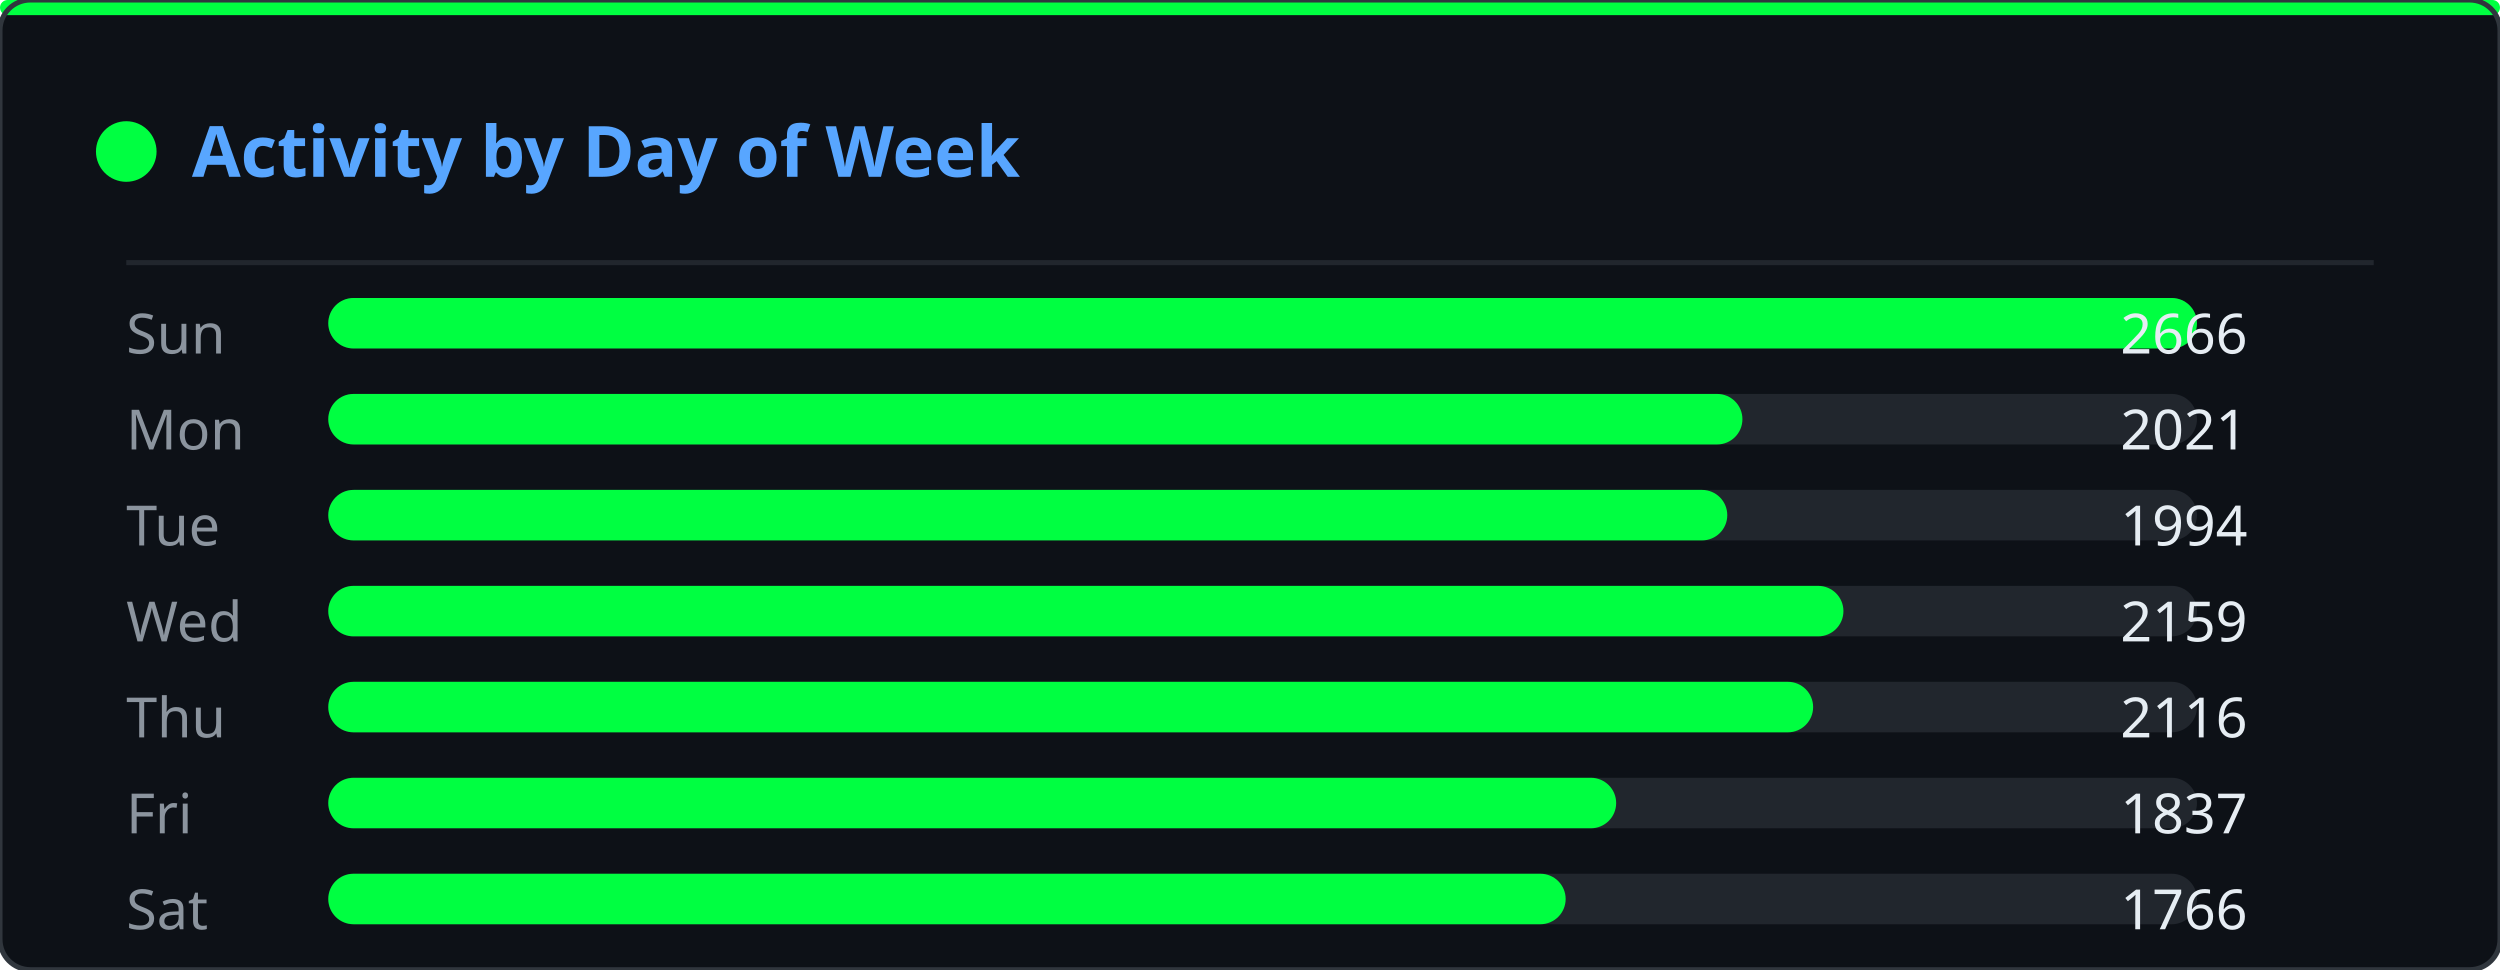
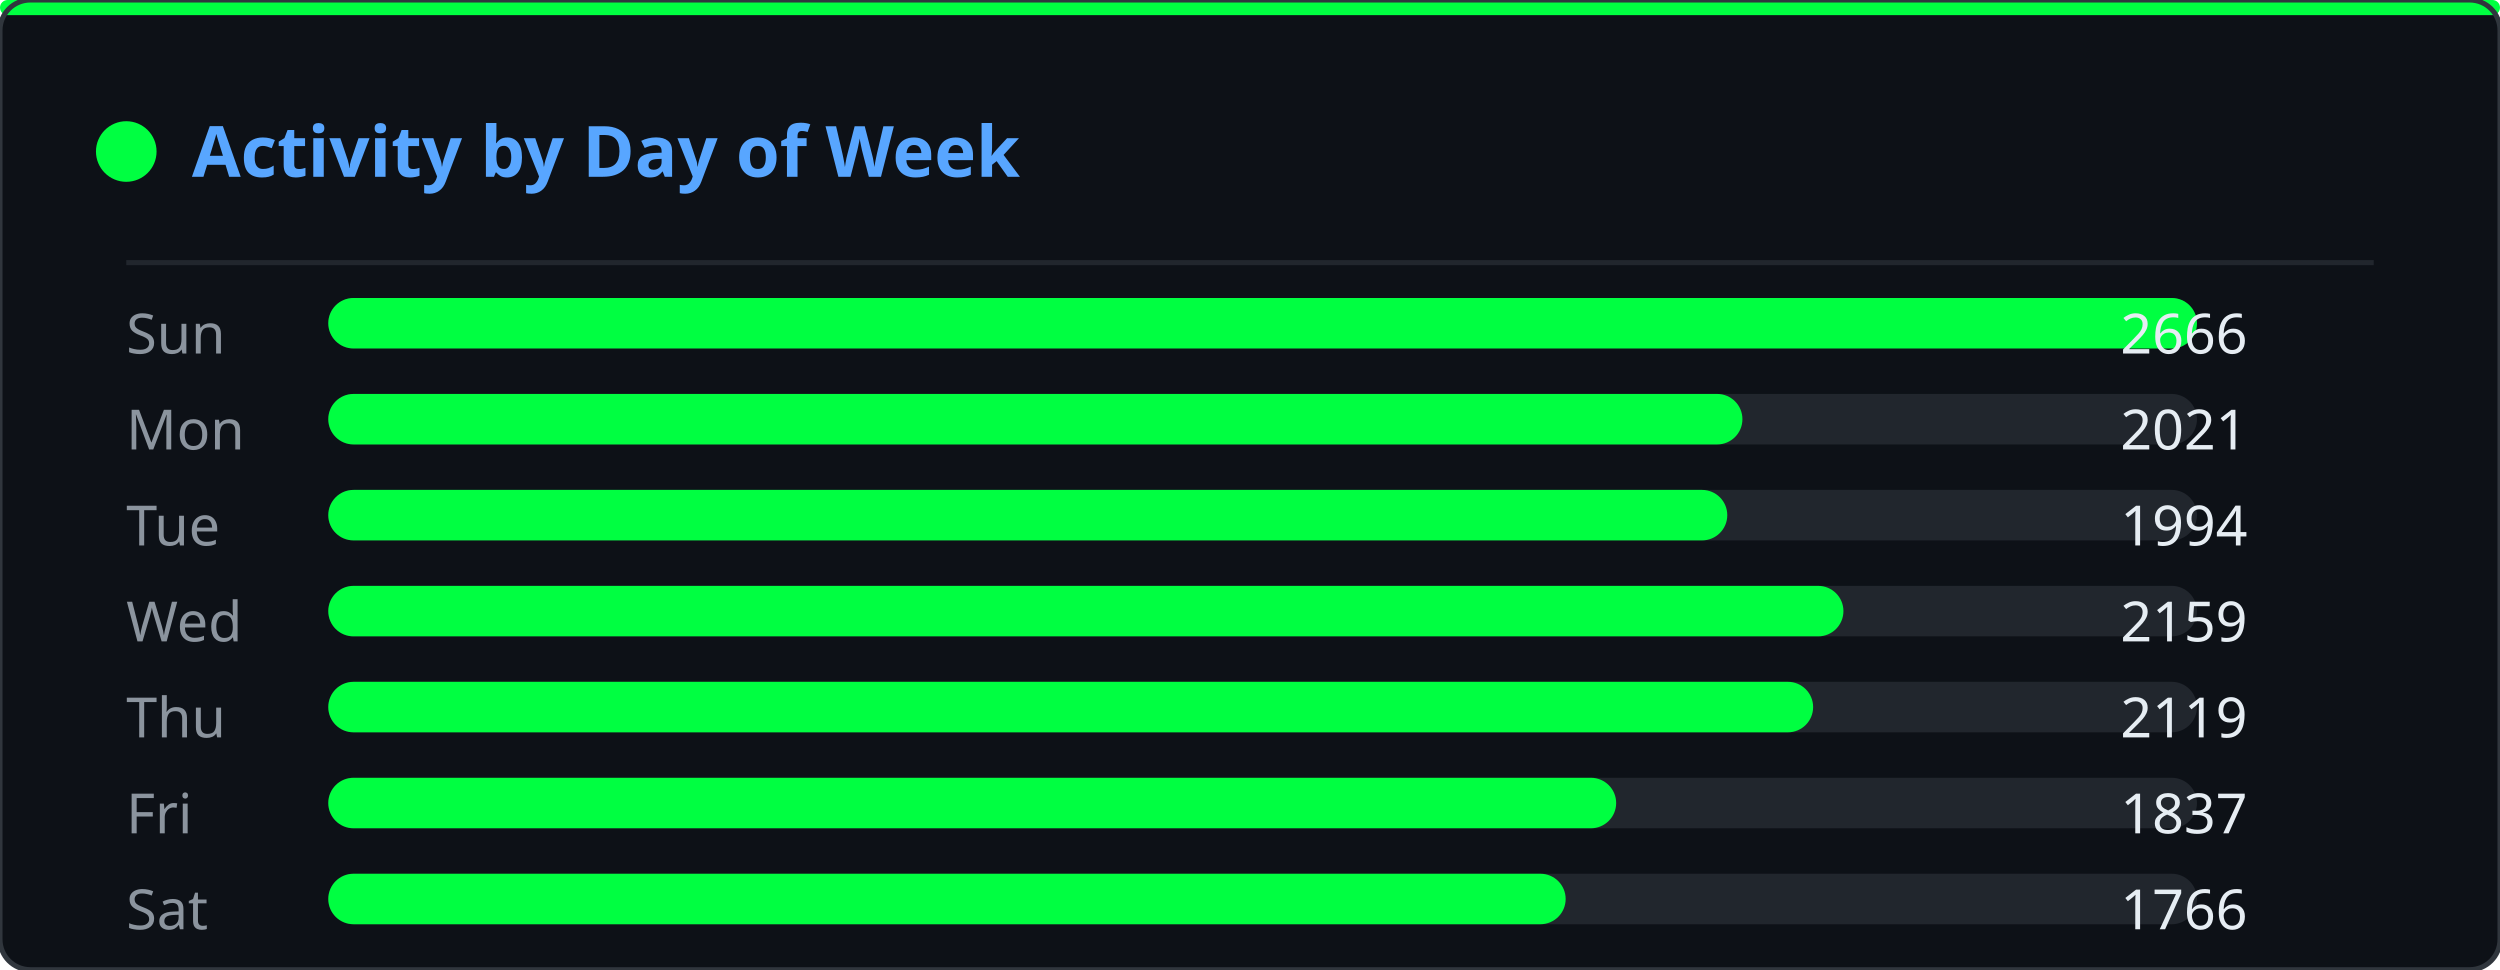
<svg xmlns="http://www.w3.org/2000/svg" width="495" height="192" viewBox="0 0 495 192">
  <defs>
    <clipPath id="ghm-clip">
      <rect width="495" height="192" rx="6" />
    </clipPath>
  </defs>
  <rect width="495" height="192" rx="6" fill="#0d1117" />
  <g clip-path="url(#ghm-clip)">
-     <g opacity="0.10">
-       <style>@keyframes ghm0{from{transform:translateY(-74px)}to{transform:translateY(206px)}}@keyframes ghm1{from{transform:translateY(-46px)}to{transform:translateY(206px)}}@keyframes ghm2{from{transform:translateY(-46px)}to{transform:translateY(206px)}}@keyframes ghm3{from{transform:translateY(-46px)}to{transform:translateY(206px)}}@keyframes ghm4{from{transform:translateY(-46px)}to{transform:translateY(206px)}}@keyframes ghm5{from{transform:translateY(-46px)}to{transform:translateY(206px)}}@keyframes ghm6{from{transform:translateY(-46px)}to{transform:translateY(206px)}}@keyframes ghm7{from{transform:translateY(-46px)}to{transform:translateY(206px)}}@keyframes ghm8{from{transform:translateY(-46px)}to{transform:translateY(206px)}}@keyframes ghm9{from{transform:translateY(-46px)}to{transform:translateY(206px)}}@keyframes ghm10{from{transform:translateY(-46px)}to{transform:translateY(206px)}}@keyframes ghm11{from{transform:translateY(-46px)}to{transform:translateY(206px)}}@keyframes ghm12{from{transform:translateY(-46px)}to{transform:translateY(206px)}}@keyframes ghm13{from{transform:translateY(-46px)}to{transform:translateY(206px)}}@keyframes ghm14{from{transform:translateY(-46px)}to{transform:translateY(206px)}}@keyframes ghm15{from{transform:translateY(-46px)}to{transform:translateY(206px)}}@keyframes ghm16{from{transform:translateY(-46px)}to{transform:translateY(206px)}}@keyframes ghm17{from{transform:translateY(-46px)}to{transform:translateY(206px)}}@keyframes ghm18{from{transform:translateY(-46px)}to{transform:translateY(206px)}}@keyframes ghm19{from{transform:translateY(-46px)}to{transform:translateY(206px)}}</style>
+     <g opacity="0.22">
+       <style>@keyframes ghm0{from{transform:translateY(-74px)}to{transform:translateY(206px)}}@keyframes ghm1{from{transform:translateY(-46px)}to{transform:translateY(206px)}}@keyframes ghm2{from{transform:translateY(-46px)}to{transform:translateY(206px)}}@keyframes ghm3{from{transform:translateY(-46px)}to{transform:translateY(206px)}}@keyframes ghm4{from{transform:translateY(-46px)}to{transform:translateY(206px)}}@keyframes ghm5{from{transform:translateY(-46px)}to{transform:translateY(206px)}}@keyframes ghm6{from{transform:translateY(-46px)}to{transform:translateY(206px)}}@keyframes ghm7{from{transform:translateY(-46px)}to{transform:translateY(206px)}}@keyframes ghm8{from{transform:translateY(-46px)}to{transform:translateY(206px)}}@keyframes ghm9{from{transform:translateY(-46px)}to{transform:translateY(206px)}}@keyframes ghm10{from{transform:translateY(-46px)}to{transform:translateY(206px)}}@keyframes ghm11{from{transform:translateY(-46px)}to{transform:translateY(206px)}}@keyframes ghm12{from{transform:translateY(-46px)}to{transform:translateY(206px)}}@keyframes ghm13{from{transform:translateY(-46px)}to{transform:translateY(206px)}}@keyframes ghm14{from{transform:translateY(-46px)}to{transform:translateY(206px)}}@keyframes ghm15{from{transform:translateY(-46px)}to{transform:translateY(206px)}}@keyframes ghm16{from{transform:translateY(-46px)}to{transform:translateY(206px)}}@keyframes ghm17{from{transform:translateY(-46px)}to{transform:translateY(206px)}}@keyframes ghm18{from{transform:translateY(-46px)}to{transform:translateY(206px)}}@keyframes ghm19{from{transform:translateY(-46px)}to{transform:translateY(206px)}}@keyframes ghm20{from{transform:translateY(-46px)}to{transform:translateY(206px)}}@keyframes ghm21{from{transform:translateY(-46px)}to{transform:translateY(206px)}}@keyframes ghm22{from{transform:translateY(-46px)}to{transform:translateY(206px)}}@keyframes ghm23{from{transform:translateY(-46px)}to{transform:translateY(206px)}}@keyframes ghm24{from{transform:translateY(-46px)}to{transform:translateY(206px)}}@keyframes ghm25{from{transform:translateY(-46px)}to{transform:translateY(206px)}}@keyframes ghm26{from{transform:translateY(-46px)}to{transform:translateY(206px)}}@keyframes ghm27{from{transform:translateY(-46px)}to{transform:translateY(206px)}}@keyframes ghm28{from{transform:translateY(-46px)}to{transform:translateY(206px)}}@keyframes ghm29{from{transform:translateY(-46px)}to{transform:translateY(206px)}}@keyframes ghm30{from{transform:translateY(-46px)}to{transform:translateY(206px)}}@keyframes ghm31{from{transform:translateY(-46px)}to{transform:translateY(206px)}}@keyframes ghm32{from{transform:translateY(-46px)}to{transform:translateY(206px)}}@keyframes ghm33{from{transform:translateY(-46px)}to{transform:translateY(206px)}}@keyframes ghm34{from{transform:translateY(-46px)}to{transform:translateY(206px)}}@keyframes ghm35{from{transform:translateY(-46px)}to{transform:translateY(206px)}}@keyframes ghm36{from{transform:translateY(-46px)}to{transform:translateY(206px)}}@keyframes ghm37{from{transform:translateY(-46px)}to{transform:translateY(206px)}}</style>
      <g style="animation:ghm0 1.57s linear infinite;animation-delay:-0.90s">
        <text x="51" y="0" font-family="monospace" font-size="12" fill="#00ff41">ﾇ</text>
        <text x="51" y="-14" font-family="monospace" font-size="12" fill="#00ff41" opacity="0.83">ｩ</text>
        <text x="51" y="-28" font-family="monospace" font-size="12" fill="#00ff41" opacity="0.67">ﾏ</text>
        <text x="51" y="-42" font-family="monospace" font-size="12" fill="#00ff41" opacity="0.50">ﾖ</text>
        <text x="51" y="-56" font-family="monospace" font-size="12" fill="#00ff41" opacity="0.33">ｶ</text>
        <text x="51" y="-70" font-family="monospace" font-size="12" fill="#00ff41" opacity="0.17">ﾇ</text>
      </g>
      <g style="animation:ghm1 2.57s linear infinite;animation-delay:-0.67s">
        <text x="56" y="0" font-family="monospace" font-size="12" fill="#00ff41">ﾀ</text>
        <text x="56" y="-14" font-family="monospace" font-size="12" fill="#00ff41" opacity="0.75">4</text>
        <text x="56" y="-28" font-family="monospace" font-size="12" fill="#00ff41" opacity="0.50">ｺ</text>
        <text x="56" y="-42" font-family="monospace" font-size="12" fill="#00ff41" opacity="0.25">ﾄ</text>
      </g>
      <g style="animation:ghm2 2.24s linear infinite;animation-delay:-0.15s">
        <text x="295" y="0" font-family="monospace" font-size="12" fill="#00ff41">ｳ</text>
        <text x="295" y="-14" font-family="monospace" font-size="12" fill="#00ff41" opacity="0.75">ﾁ</text>
        <text x="295" y="-28" font-family="monospace" font-size="12" fill="#00ff41" opacity="0.50">ｾ</text>
        <text x="295" y="-42" font-family="monospace" font-size="12" fill="#00ff41" opacity="0.25">ﾍ</text>
      </g>
      <g style="animation:ghm3 1.99s linear infinite;animation-delay:-0.92s">
        <text x="46" y="0" font-family="monospace" font-size="12" fill="#00ff41">ﾛ</text>
        <text x="46" y="-14" font-family="monospace" font-size="12" fill="#00ff41" opacity="0.75">ﾜ</text>
        <text x="46" y="-28" font-family="monospace" font-size="12" fill="#00ff41" opacity="0.50">ｪ</text>
        <text x="46" y="-42" font-family="monospace" font-size="12" fill="#00ff41" opacity="0.25">8</text>
      </g>
      <g style="animation:ghm4 1.84s linear infinite;animation-delay:-0.38s">
        <text x="43" y="0" font-family="monospace" font-size="12" fill="#00ff41">3</text>
        <text x="43" y="-14" font-family="monospace" font-size="12" fill="#00ff41" opacity="0.75">ﾃ</text>
        <text x="43" y="-28" font-family="monospace" font-size="12" fill="#00ff41" opacity="0.50">ﾋ</text>
        <text x="43" y="-42" font-family="monospace" font-size="12" fill="#00ff41" opacity="0.25">ﾓ</text>
      </g>
      <g style="animation:ghm5 2.70s linear infinite;animation-delay:-2.61s">
        <text x="28" y="0" font-family="monospace" font-size="12" fill="#00ff41">ｦ</text>
        <text x="28" y="-14" font-family="monospace" font-size="12" fill="#00ff41" opacity="0.75">ﾐ</text>
        <text x="28" y="-28" font-family="monospace" font-size="12" fill="#00ff41" opacity="0.50">9</text>
        <text x="28" y="-42" font-family="monospace" font-size="12" fill="#00ff41" opacity="0.25">9</text>
      </g>
      <g style="animation:ghm6 2.14s linear infinite;animation-delay:-1.62s">
        <text x="379" y="0" font-family="monospace" font-size="12" fill="#00ff41">ﾓ</text>
        <text x="379" y="-14" font-family="monospace" font-size="12" fill="#00ff41" opacity="0.75">ｵ</text>
        <text x="379" y="-28" font-family="monospace" font-size="12" fill="#00ff41" opacity="0.50">ﾈ</text>
        <text x="379" y="-42" font-family="monospace" font-size="12" fill="#00ff41" opacity="0.25">ｵ</text>
      </g>
      <g style="animation:ghm7 2.37s linear infinite;animation-delay:-1.35s">
        <text x="207" y="0" font-family="monospace" font-size="12" fill="#00ff41">ｶ</text>
        <text x="207" y="-14" font-family="monospace" font-size="12" fill="#00ff41" opacity="0.75">ﾁ</text>
        <text x="207" y="-28" font-family="monospace" font-size="12" fill="#00ff41" opacity="0.50">ｼ</text>
        <text x="207" y="-42" font-family="monospace" font-size="12" fill="#00ff41" opacity="0.25">6</text>
      </g>
      <g style="animation:ghm8 1.63s linear infinite;animation-delay:-0.55s">
        <text x="115" y="0" font-family="monospace" font-size="12" fill="#00ff41">ｫ</text>
        <text x="115" y="-14" font-family="monospace" font-size="12" fill="#00ff41" opacity="0.75">ﾝ</text>
        <text x="115" y="-28" font-family="monospace" font-size="12" fill="#00ff41" opacity="0.50">ﾈ</text>
        <text x="115" y="-42" font-family="monospace" font-size="12" fill="#00ff41" opacity="0.25">ﾉ</text>
      </g>
      <g style="animation:ghm9 2.35s linear infinite;animation-delay:-1.04s">
        <text x="377" y="0" font-family="monospace" font-size="12" fill="#00ff41">ｮ</text>
        <text x="377" y="-14" font-family="monospace" font-size="12" fill="#00ff41" opacity="0.75">ﾚ</text>
        <text x="377" y="-28" font-family="monospace" font-size="12" fill="#00ff41" opacity="0.50">ﾌ</text>
        <text x="377" y="-42" font-family="monospace" font-size="12" fill="#00ff41" opacity="0.25">ｴ</text>
      </g>
      <g style="animation:ghm10 1.87s linear infinite;animation-delay:-1.28s">
        <text x="122" y="0" font-family="monospace" font-size="12" fill="#00ff41">ﾃ</text>
        <text x="122" y="-14" font-family="monospace" font-size="12" fill="#00ff41" opacity="0.75">ﾎ</text>
        <text x="122" y="-28" font-family="monospace" font-size="12" fill="#00ff41" opacity="0.50">ﾎ</text>
        <text x="122" y="-42" font-family="monospace" font-size="12" fill="#00ff41" opacity="0.25">ﾖ</text>
      </g>
      <g style="animation:ghm11 3.13s linear infinite;animation-delay:-0.70s">
        <text x="440" y="0" font-family="monospace" font-size="12" fill="#00ff41">ｱ</text>
        <text x="440" y="-14" font-family="monospace" font-size="12" fill="#00ff41" opacity="0.75">ﾈ</text>
        <text x="440" y="-28" font-family="monospace" font-size="12" fill="#00ff41" opacity="0.50">ﾔ</text>
        <text x="440" y="-42" font-family="monospace" font-size="12" fill="#00ff41" opacity="0.25">ﾙ</text>
      </g>
      <g style="animation:ghm12 3.15s linear infinite;animation-delay:-2.99s">
        <text x="150" y="0" font-family="monospace" font-size="12" fill="#00ff41">ﾏ</text>
        <text x="150" y="-14" font-family="monospace" font-size="12" fill="#00ff41" opacity="0.75">ﾀ</text>
        <text x="150" y="-28" font-family="monospace" font-size="12" fill="#00ff41" opacity="0.50">ﾈ</text>
        <text x="150" y="-42" font-family="monospace" font-size="12" fill="#00ff41" opacity="0.25">ｺ</text>
      </g>
      <g style="animation:ghm13 2.21s linear infinite;animation-delay:-0.72s">
        <text x="183" y="0" font-family="monospace" font-size="12" fill="#00ff41">ﾐ</text>
        <text x="183" y="-14" font-family="monospace" font-size="12" fill="#00ff41" opacity="0.75">ｻ</text>
        <text x="183" y="-28" font-family="monospace" font-size="12" fill="#00ff41" opacity="0.50">1</text>
        <text x="183" y="-42" font-family="monospace" font-size="12" fill="#00ff41" opacity="0.25">ﾏ</text>
      </g>
      <g style="animation:ghm14 1.77s linear infinite;animation-delay:-1.04s">
        <text x="351" y="0" font-family="monospace" font-size="12" fill="#00ff41">ﾚ</text>
        <text x="351" y="-14" font-family="monospace" font-size="12" fill="#00ff41" opacity="0.75">0</text>
        <text x="351" y="-28" font-family="monospace" font-size="12" fill="#00ff41" opacity="0.50">ｵ</text>
        <text x="351" y="-42" font-family="monospace" font-size="12" fill="#00ff41" opacity="0.25">ﾂ</text>
      </g>
      <g style="animation:ghm15 2.15s linear infinite;animation-delay:-0.98s">
        <text x="176" y="0" font-family="monospace" font-size="12" fill="#00ff41">3</text>
        <text x="176" y="-14" font-family="monospace" font-size="12" fill="#00ff41" opacity="0.75">ﾝ</text>
        <text x="176" y="-28" font-family="monospace" font-size="12" fill="#00ff41" opacity="0.50">ﾅ</text>
        <text x="176" y="-42" font-family="monospace" font-size="12" fill="#00ff41" opacity="0.25">4</text>
      </g>
      <g style="animation:ghm16 3.18s linear infinite;animation-delay:-1.04s">
        <text x="116" y="0" font-family="monospace" font-size="12" fill="#00ff41">ﾁ</text>
        <text x="116" y="-14" font-family="monospace" font-size="12" fill="#00ff41" opacity="0.75">2</text>
        <text x="116" y="-28" font-family="monospace" font-size="12" fill="#00ff41" opacity="0.50">ｲ</text>
        <text x="116" y="-42" font-family="monospace" font-size="12" fill="#00ff41" opacity="0.25">3</text>
      </g>
      <g style="animation:ghm17 3.13s linear infinite;animation-delay:-1.82s">
        <text x="175" y="0" font-family="monospace" font-size="12" fill="#00ff41">ﾎ</text>
        <text x="175" y="-14" font-family="monospace" font-size="12" fill="#00ff41" opacity="0.75">ﾜ</text>
        <text x="175" y="-28" font-family="monospace" font-size="12" fill="#00ff41" opacity="0.50">ｸ</text>
        <text x="175" y="-42" font-family="monospace" font-size="12" fill="#00ff41" opacity="0.25">ｼ</text>
      </g>
      <g style="animation:ghm18 2.52s linear infinite;animation-delay:-1.46s">
        <text x="18" y="0" font-family="monospace" font-size="12" fill="#00ff41">ｷ</text>
        <text x="18" y="-14" font-family="monospace" font-size="12" fill="#00ff41" opacity="0.75">6</text>
        <text x="18" y="-28" font-family="monospace" font-size="12" fill="#00ff41" opacity="0.50">ｩ</text>
        <text x="18" y="-42" font-family="monospace" font-size="12" fill="#00ff41" opacity="0.25">ｸ</text>
      </g>
      <g style="animation:ghm19 1.94s linear infinite;animation-delay:-0.80s">
        <text x="444" y="0" font-family="monospace" font-size="12" fill="#00ff41">ｺ</text>
        <text x="444" y="-14" font-family="monospace" font-size="12" fill="#00ff41" opacity="0.75">ｶ</text>
        <text x="444" y="-28" font-family="monospace" font-size="12" fill="#00ff41" opacity="0.50">ｴ</text>
        <text x="444" y="-42" font-family="monospace" font-size="12" fill="#00ff41" opacity="0.25">ﾓ</text>
+       </g>
+       <g style="animation:ghm20 2.72s linear infinite;animation-delay:-0.41s">
+         <text x="382" y="0" font-family="monospace" font-size="12" fill="#00ff41">3</text>
+         <text x="382" y="-14" font-family="monospace" font-size="12" fill="#00ff41" opacity="0.75">ﾊ</text>
+         <text x="382" y="-28" font-family="monospace" font-size="12" fill="#00ff41" opacity="0.50">ﾓ</text>
+         <text x="382" y="-42" font-family="monospace" font-size="12" fill="#00ff41" opacity="0.25">ｪ</text>
+       </g>
+       <g style="animation:ghm21 1.65s linear infinite;animation-delay:-0.06s">
+         <text x="205" y="0" font-family="monospace" font-size="12" fill="#00ff41">ﾛ</text>
+         <text x="205" y="-14" font-family="monospace" font-size="12" fill="#00ff41" opacity="0.75">0</text>
+         <text x="205" y="-28" font-family="monospace" font-size="12" fill="#00ff41" opacity="0.50">ﾝ</text>
+         <text x="205" y="-42" font-family="monospace" font-size="12" fill="#00ff41" opacity="0.25">ﾘ</text>
+       </g>
+       <g style="animation:ghm22 1.88s linear infinite;animation-delay:-0.11s">
+         <text x="261" y="0" font-family="monospace" font-size="12" fill="#00ff41">ｶ</text>
+         <text x="261" y="-14" font-family="monospace" font-size="12" fill="#00ff41" opacity="0.75">ﾘ</text>
+         <text x="261" y="-28" font-family="monospace" font-size="12" fill="#00ff41" opacity="0.50">4</text>
+         <text x="261" y="-42" font-family="monospace" font-size="12" fill="#00ff41" opacity="0.25">ｹ</text>
+       </g>
+       <g style="animation:ghm23 1.72s linear infinite;animation-delay:-1.29s">
+         <text x="74" y="0" font-family="monospace" font-size="12" fill="#00ff41">ﾖ</text>
+         <text x="74" y="-14" font-family="monospace" font-size="12" fill="#00ff41" opacity="0.75">5</text>
+         <text x="74" y="-28" font-family="monospace" font-size="12" fill="#00ff41" opacity="0.50">ｳ</text>
+         <text x="74" y="-42" font-family="monospace" font-size="12" fill="#00ff41" opacity="0.25">ﾚ</text>
+       </g>
+       <g style="animation:ghm24 3.11s linear infinite;animation-delay:-1.97s">
+         <text x="84" y="0" font-family="monospace" font-size="12" fill="#00ff41">1</text>
+         <text x="84" y="-14" font-family="monospace" font-size="12" fill="#00ff41" opacity="0.75">0</text>
+         <text x="84" y="-28" font-family="monospace" font-size="12" fill="#00ff41" opacity="0.50">ﾘ</text>
+         <text x="84" y="-42" font-family="monospace" font-size="12" fill="#00ff41" opacity="0.25">7</text>
+       </g>
+       <g style="animation:ghm25 2.23s linear infinite;animation-delay:-0.66s">
+         <text x="245" y="0" font-family="monospace" font-size="12" fill="#00ff41">ｿ</text>
+         <text x="245" y="-14" font-family="monospace" font-size="12" fill="#00ff41" opacity="0.75">ﾒ</text>
+         <text x="245" y="-28" font-family="monospace" font-size="12" fill="#00ff41" opacity="0.50">ｨ</text>
+         <text x="245" y="-42" font-family="monospace" font-size="12" fill="#00ff41" opacity="0.25">ｻ</text>
+       </g>
+       <g style="animation:ghm26 3.20s linear infinite;animation-delay:-1.89s">
+         <text x="163" y="0" font-family="monospace" font-size="12" fill="#00ff41">5</text>
+         <text x="163" y="-14" font-family="monospace" font-size="12" fill="#00ff41" opacity="0.75">ﾕ</text>
+         <text x="163" y="-28" font-family="monospace" font-size="12" fill="#00ff41" opacity="0.50">ﾌ</text>
+         <text x="163" y="-42" font-family="monospace" font-size="12" fill="#00ff41" opacity="0.25">ﾌ</text>
+       </g>
+       <g style="animation:ghm27 2.84s linear infinite;animation-delay:-0.59s">
+         <text x="444" y="0" font-family="monospace" font-size="12" fill="#00ff41">ｱ</text>
+         <text x="444" y="-14" font-family="monospace" font-size="12" fill="#00ff41" opacity="0.75">ｪ</text>
+         <text x="444" y="-28" font-family="monospace" font-size="12" fill="#00ff41" opacity="0.50">0</text>
+         <text x="444" y="-42" font-family="monospace" font-size="12" fill="#00ff41" opacity="0.25">3</text>
+       </g>
+       <g style="animation:ghm28 3.04s linear infinite;animation-delay:-0.90s">
+         <text x="416" y="0" font-family="monospace" font-size="12" fill="#00ff41">ﾖ</text>
+         <text x="416" y="-14" font-family="monospace" font-size="12" fill="#00ff41" opacity="0.75">ｹ</text>
+         <text x="416" y="-28" font-family="monospace" font-size="12" fill="#00ff41" opacity="0.50">ﾛ</text>
+         <text x="416" y="-42" font-family="monospace" font-size="12" fill="#00ff41" opacity="0.25">ﾝ</text>
+       </g>
+       <g style="animation:ghm29 3.08s linear infinite;animation-delay:-2.24s">
+         <text x="71" y="0" font-family="monospace" font-size="12" fill="#00ff41">ｳ</text>
+         <text x="71" y="-14" font-family="monospace" font-size="12" fill="#00ff41" opacity="0.75">4</text>
+         <text x="71" y="-28" font-family="monospace" font-size="12" fill="#00ff41" opacity="0.50">ﾒ</text>
+         <text x="71" y="-42" font-family="monospace" font-size="12" fill="#00ff41" opacity="0.25">ｾ</text>
+       </g>
+       <g style="animation:ghm30 1.64s linear infinite;animation-delay:-1.17s">
+         <text x="311" y="0" font-family="monospace" font-size="12" fill="#00ff41">ﾒ</text>
+         <text x="311" y="-14" font-family="monospace" font-size="12" fill="#00ff41" opacity="0.75">ﾙ</text>
+         <text x="311" y="-28" font-family="monospace" font-size="12" fill="#00ff41" opacity="0.50">ｵ</text>
+         <text x="311" y="-42" font-family="monospace" font-size="12" fill="#00ff41" opacity="0.25">ﾓ</text>
+       </g>
+       <g style="animation:ghm31 2.93s linear infinite;animation-delay:-2.38s">
+         <text x="360" y="0" font-family="monospace" font-size="12" fill="#00ff41">ﾖ</text>
+         <text x="360" y="-14" font-family="monospace" font-size="12" fill="#00ff41" opacity="0.75">9</text>
+         <text x="360" y="-28" font-family="monospace" font-size="12" fill="#00ff41" opacity="0.50">9</text>
+         <text x="360" y="-42" font-family="monospace" font-size="12" fill="#00ff41" opacity="0.25">ｾ</text>
+       </g>
+       <g style="animation:ghm32 2.81s linear infinite;animation-delay:-1.81s">
+         <text x="142" y="0" font-family="monospace" font-size="12" fill="#00ff41">ｳ</text>
+         <text x="142" y="-14" font-family="monospace" font-size="12" fill="#00ff41" opacity="0.75">ﾊ</text>
+         <text x="142" y="-28" font-family="monospace" font-size="12" fill="#00ff41" opacity="0.50">ｺ</text>
+         <text x="142" y="-42" font-family="monospace" font-size="12" fill="#00ff41" opacity="0.25">ｺ</text>
+       </g>
+       <g style="animation:ghm33 3.12s linear infinite;animation-delay:-1.67s">
+         <text x="25" y="0" font-family="monospace" font-size="12" fill="#00ff41">ｽ</text>
+         <text x="25" y="-14" font-family="monospace" font-size="12" fill="#00ff41" opacity="0.75">1</text>
+         <text x="25" y="-28" font-family="monospace" font-size="12" fill="#00ff41" opacity="0.50">ﾄ</text>
+         <text x="25" y="-42" font-family="monospace" font-size="12" fill="#00ff41" opacity="0.25">ﾅ</text>
+       </g>
+       <g style="animation:ghm34 2.99s linear infinite;animation-delay:-0.61s">
+         <text x="242" y="0" font-family="monospace" font-size="12" fill="#00ff41">ﾜ</text>
+         <text x="242" y="-14" font-family="monospace" font-size="12" fill="#00ff41" opacity="0.75">ｶ</text>
+         <text x="242" y="-28" font-family="monospace" font-size="12" fill="#00ff41" opacity="0.50">ｬ</text>
+         <text x="242" y="-42" font-family="monospace" font-size="12" fill="#00ff41" opacity="0.25">ｴ</text>
+       </g>
+       <g style="animation:ghm35 2.78s linear infinite;animation-delay:-2.63s">
+         <text x="245" y="0" font-family="monospace" font-size="12" fill="#00ff41">ﾚ</text>
+         <text x="245" y="-14" font-family="monospace" font-size="12" fill="#00ff41" opacity="0.75">ﾇ</text>
+         <text x="245" y="-28" font-family="monospace" font-size="12" fill="#00ff41" opacity="0.50">ｺ</text>
+         <text x="245" y="-42" font-family="monospace" font-size="12" fill="#00ff41" opacity="0.25">ｧ</text>
+       </g>
+       <g style="animation:ghm36 3.07s linear infinite;animation-delay:-1.25s">
+         <text x="387" y="0" font-family="monospace" font-size="12" fill="#00ff41">ｸ</text>
+         <text x="387" y="-14" font-family="monospace" font-size="12" fill="#00ff41" opacity="0.75">ｳ</text>
+         <text x="387" y="-28" font-family="monospace" font-size="12" fill="#00ff41" opacity="0.50">ｯ</text>
+         <text x="387" y="-42" font-family="monospace" font-size="12" fill="#00ff41" opacity="0.25">0</text>
+       </g>
+       <g style="animation:ghm37 2.26s linear infinite;animation-delay:-1.19s">
+         <text x="456" y="0" font-family="monospace" font-size="12" fill="#00ff41">ｨ</text>
+         <text x="456" y="-14" font-family="monospace" font-size="12" fill="#00ff41" opacity="0.75">ｱ</text>
+         <text x="456" y="-28" font-family="monospace" font-size="12" fill="#00ff41" opacity="0.50">ﾓ</text>
+         <text x="456" y="-42" font-family="monospace" font-size="12" fill="#00ff41" opacity="0.25">1</text>
      </g>
    </g>
  </g>
  <rect width="495" height="3" rx="1.5" fill="#00ff41" />
  <rect width="495" height="192" rx="6" fill="none" stroke="#30363d" stroke-width="1" />
  <circle cx="25" cy="30" r="6" fill="#00ff41" />
  <text x="38" y="35" font-family="'Segoe UI',Ubuntu,sans-serif" font-size="14" font-weight="600" fill="#58a6ff">Activity by Day of Week</text>
  <line x1="25" y1="52" x2="470" y2="52" stroke="#21262d" stroke-width="1" />
  <text x="25" y="70" font-family="'Segoe UI',Ubuntu,sans-serif" font-size="11" fill="#8b949e">Sun</text>
  <rect x="65" y="59" width="370" height="10" rx="5" fill="#21262d" />
  <rect x="65" y="59" width="370" height="10" rx="5" fill="#00ff41" />
  <text x="445" y="70" text-anchor="end" font-family="'Segoe UI',Ubuntu,sans-serif" font-size="11" fill="#e6edf3">2666</text>
  <text x="25" y="89" font-family="'Segoe UI',Ubuntu,sans-serif" font-size="11" fill="#8b949e">Mon</text>
  <rect x="65" y="78" width="370" height="10" rx="5" fill="#21262d" />
  <rect x="65" y="78" width="280" height="10" rx="5" fill="#00ff41" />
  <text x="445" y="89" text-anchor="end" font-family="'Segoe UI',Ubuntu,sans-serif" font-size="11" fill="#e6edf3">2021</text>
  <text x="25" y="108" font-family="'Segoe UI',Ubuntu,sans-serif" font-size="11" fill="#8b949e">Tue</text>
  <rect x="65" y="97" width="370" height="10" rx="5" fill="#21262d" />
  <rect x="65" y="97" width="277" height="10" rx="5" fill="#00ff41" />
  <text x="445" y="108" text-anchor="end" font-family="'Segoe UI',Ubuntu,sans-serif" font-size="11" fill="#e6edf3">1994</text>
  <text x="25" y="127" font-family="'Segoe UI',Ubuntu,sans-serif" font-size="11" fill="#8b949e">Wed</text>
  <rect x="65" y="116" width="370" height="10" rx="5" fill="#21262d" />
  <rect x="65" y="116" width="300" height="10" rx="5" fill="#00ff41" />
  <text x="445" y="127" text-anchor="end" font-family="'Segoe UI',Ubuntu,sans-serif" font-size="11" fill="#e6edf3">2159</text>
  <text x="25" y="146" font-family="'Segoe UI',Ubuntu,sans-serif" font-size="11" fill="#8b949e">Thu</text>
  <rect x="65" y="135" width="370" height="10" rx="5" fill="#21262d" />
  <rect x="65" y="135" width="294" height="10" rx="5" fill="#00ff41" />
-   <text x="445" y="146" text-anchor="end" font-family="'Segoe UI',Ubuntu,sans-serif" font-size="11" fill="#e6edf3">2116</text>
+   <text x="445" y="146" text-anchor="end" font-family="'Segoe UI',Ubuntu,sans-serif" font-size="11" fill="#e6edf3">2119</text>
  <text x="25" y="165" font-family="'Segoe UI',Ubuntu,sans-serif" font-size="11" fill="#8b949e">Fri</text>
  <rect x="65" y="154" width="370" height="10" rx="5" fill="#21262d" />
  <rect x="65" y="154" width="255" height="10" rx="5" fill="#00ff41" />
  <text x="445" y="165" text-anchor="end" font-family="'Segoe UI',Ubuntu,sans-serif" font-size="11" fill="#e6edf3">1837</text>
  <text x="25" y="184" font-family="'Segoe UI',Ubuntu,sans-serif" font-size="11" fill="#8b949e">Sat</text>
  <rect x="65" y="173" width="370" height="10" rx="5" fill="#21262d" />
  <rect x="65" y="173" width="245" height="10" rx="5" fill="#00ff41" />
  <text x="445" y="184" text-anchor="end" font-family="'Segoe UI',Ubuntu,sans-serif" font-size="11" fill="#e6edf3">1766</text>
</svg>
